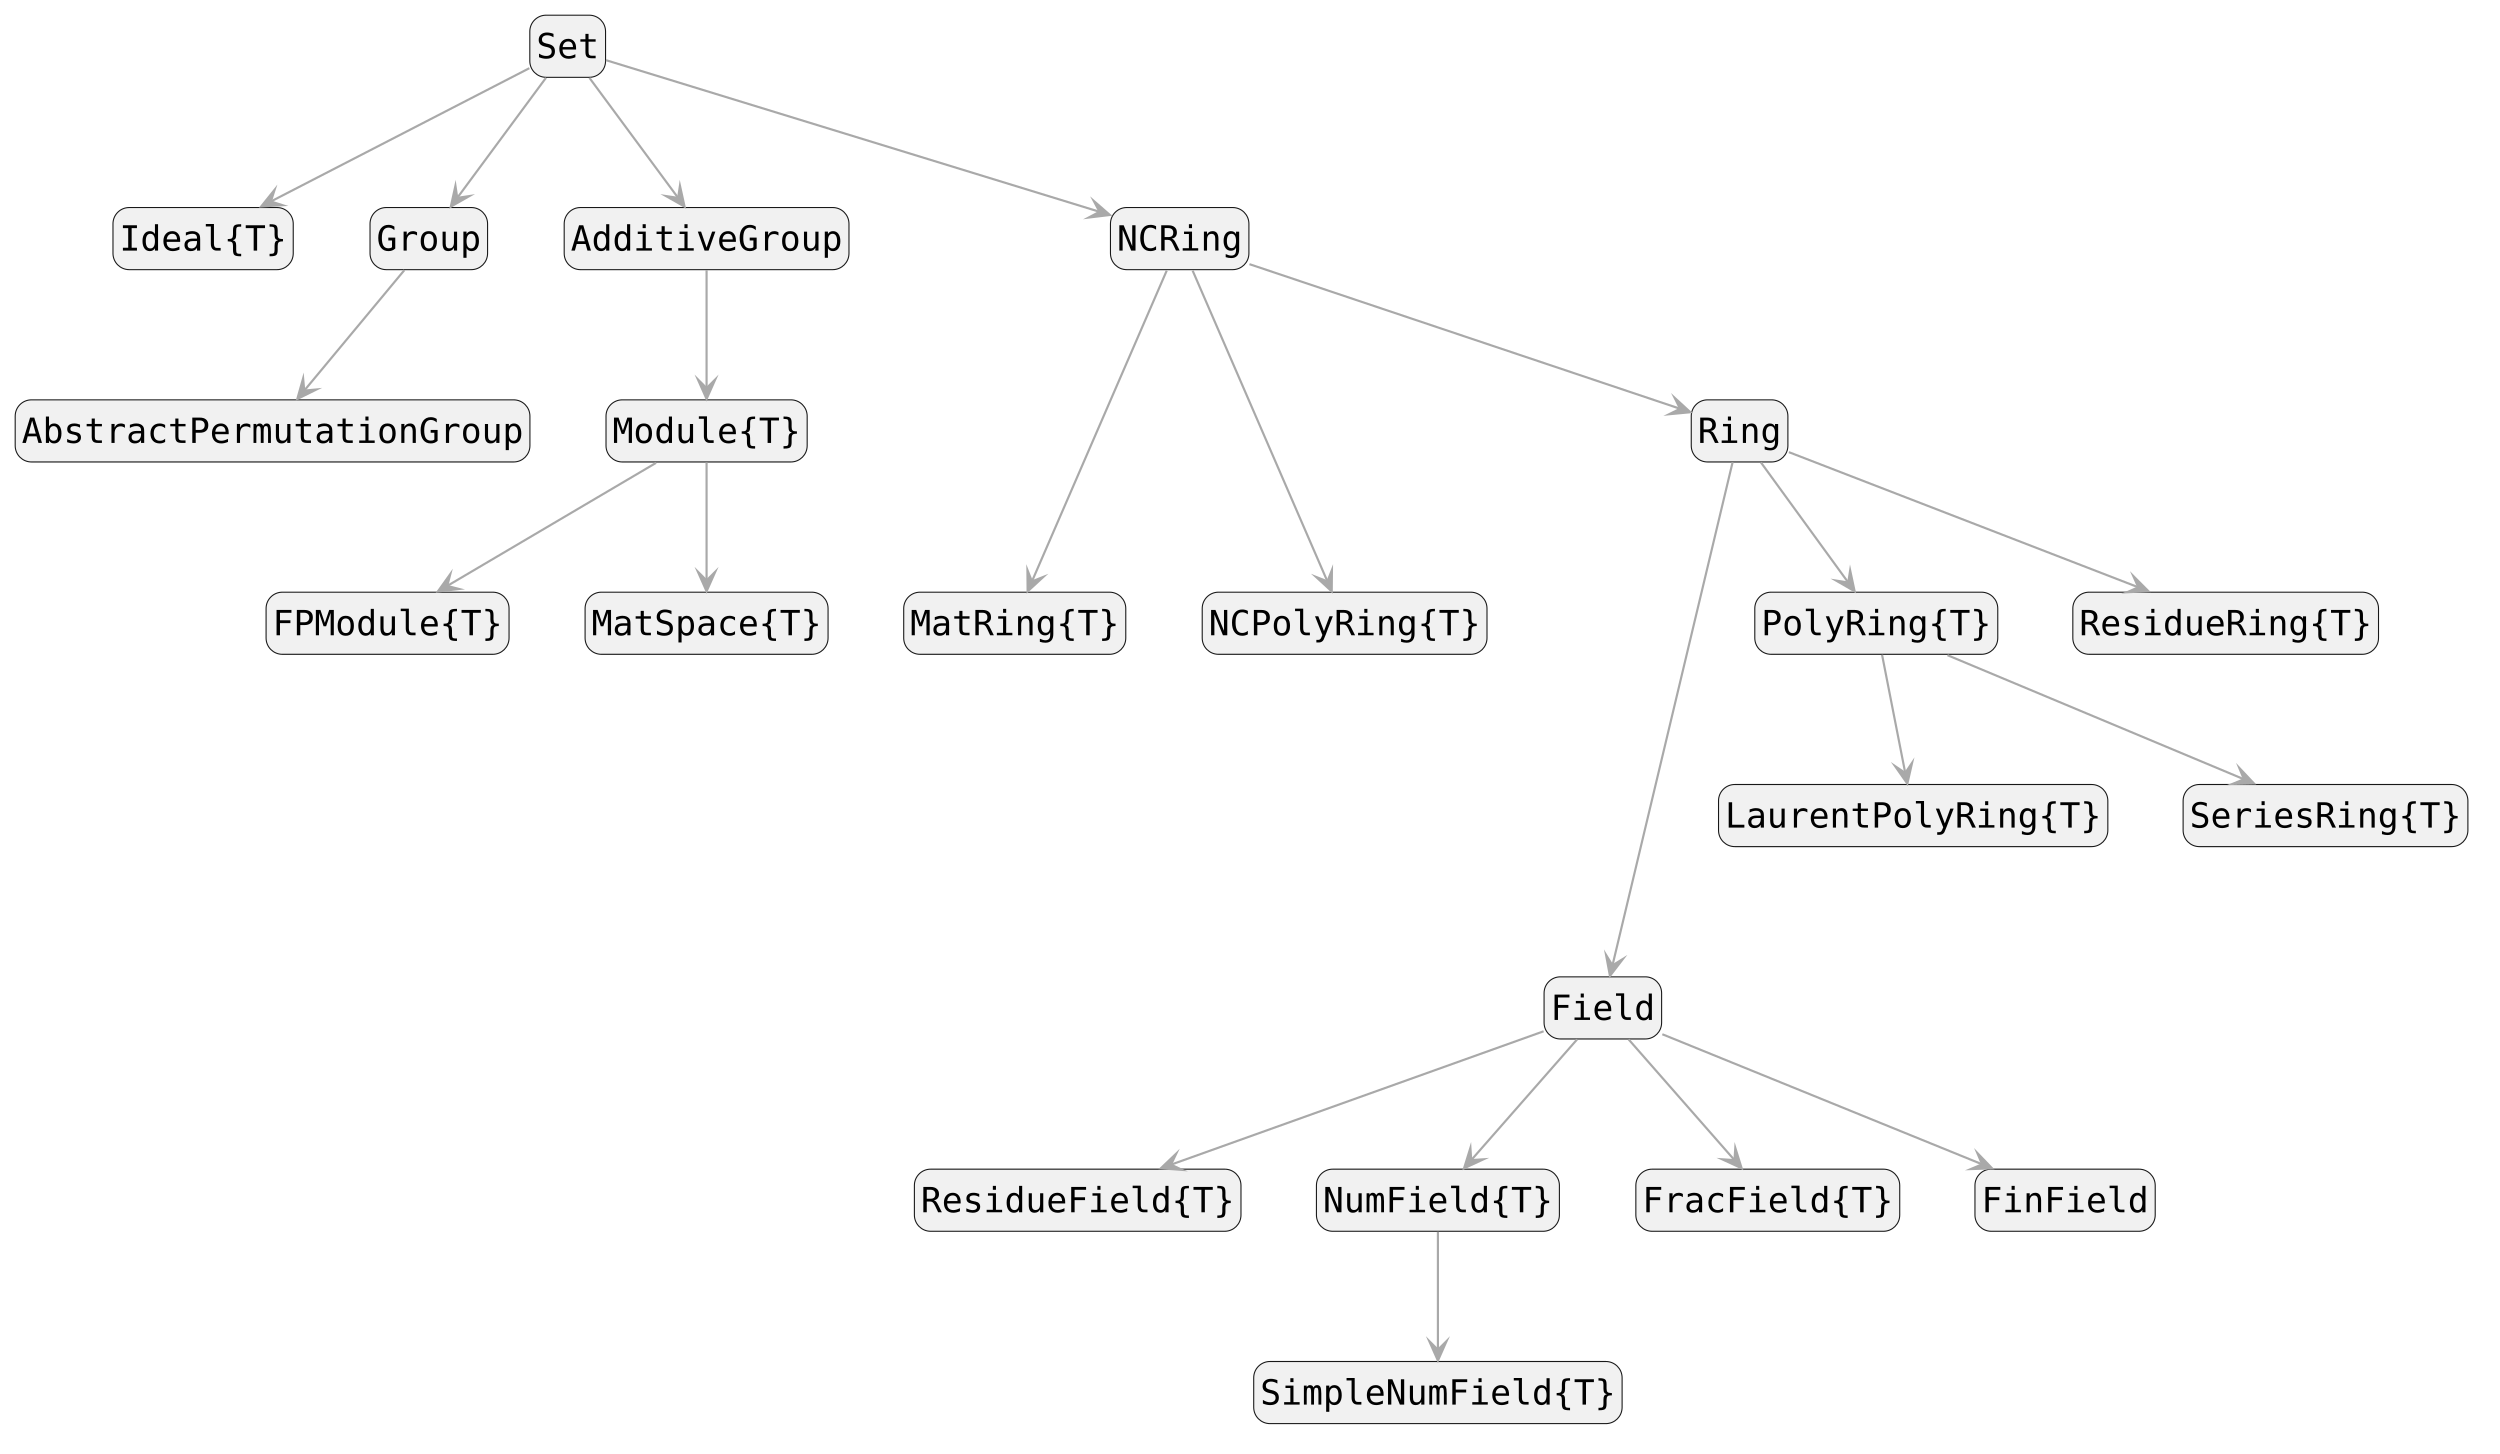
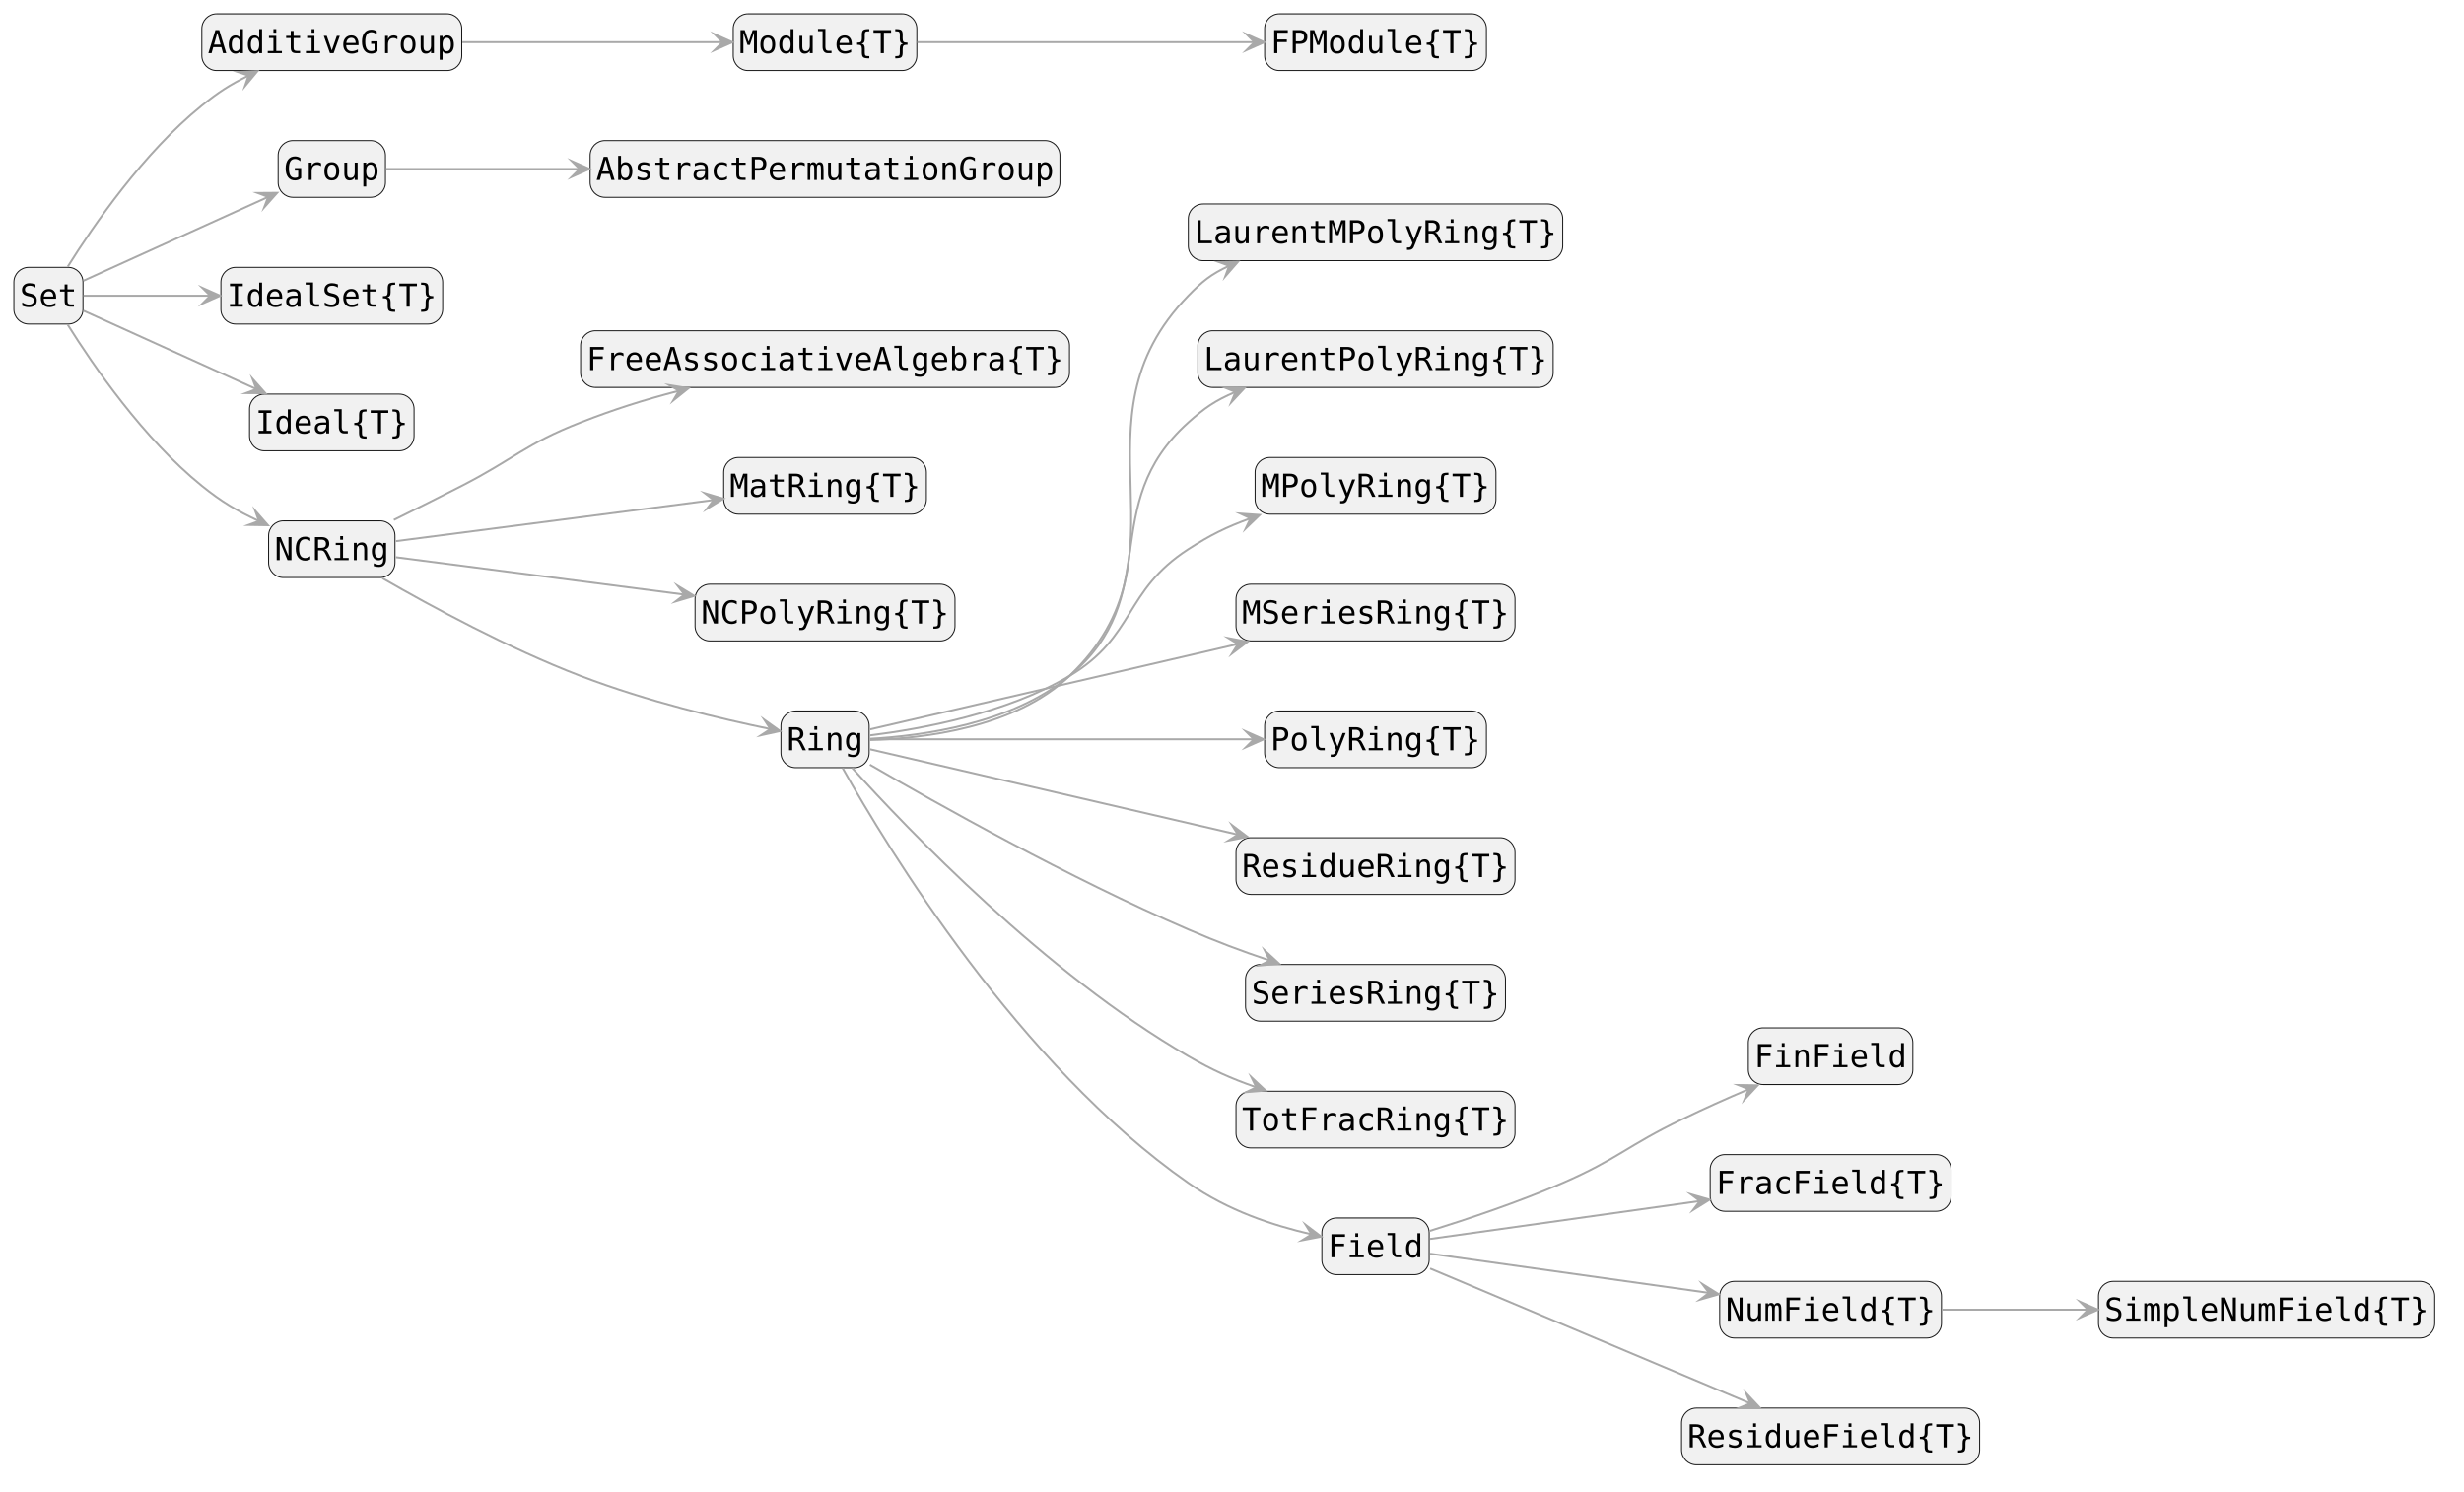
- <svg xmlns="http://www.w3.org/2000/svg" contentStyleType="text/css" data-diagram-type="CLASS" height="670px" preserveAspectRatio="none" style="width:1152px;height:670px;background:#FFFFFF;" version="1.1" viewBox="0 0 1152 670" width="1152px" zoomAndPan="magnify">
+ <svg xmlns="http://www.w3.org/2000/svg" contentStyleType="text/css" data-diagram-type="CLASS" height="753px" preserveAspectRatio="none" style="width:1244px;height:753px;background:#FFFFFF;" version="1.1" viewBox="0 0 1244 753" width="1244px" zoomAndPan="magnify">
  <defs />
  <g>
    <g class="entity" data-qualified-name="Set" data-source-line="8" id="ent0001">
-       <rect fill="#F1F1F1" height="28.625" rx="7.5" ry="7.5" style="stroke:#181818;stroke-width:0.5;" width="34.898" x="244.14" y="7" />
-       <text fill="#000000" font-family="monospace" font-size="16" lengthAdjust="spacing" textLength="28.898" x="247.14" y="26.852">Set</text>
-     </g>
-     <g class="entity" data-qualified-name="Ideal.T." data-source-line="8" id="ent0002">
-       <rect fill="#F1F1F1" height="28.625" rx="7.5" ry="7.5" style="stroke:#181818;stroke-width:0.5;" width="83.062" x="52.06" y="95.63" />
-       <text fill="#000000" font-family="monospace" font-size="16" lengthAdjust="spacing" textLength="77.062" x="55.06" y="115.482">Ideal{T}</text>
-     </g>
-     <g class="entity" data-qualified-name="Group" data-source-line="11" id="ent0004">
-       <rect fill="#F1F1F1" height="28.625" rx="7.5" ry="7.5" style="stroke:#181818;stroke-width:0.5;" width="54.164" x="170.51" y="95.63" />
-       <text fill="#000000" font-family="monospace" font-size="16" lengthAdjust="spacing" textLength="48.164" x="173.51" y="115.482">Group</text>
-     </g>
-     <g class="entity" data-qualified-name="AbstractPermutationGroup" data-source-line="12" id="ent0006">
-       <rect fill="#F1F1F1" height="28.625" rx="7.5" ry="7.5" style="stroke:#181818;stroke-width:0.5;" width="237.188" x="7" y="184.25" />
-       <text fill="#000000" font-family="monospace" font-size="16" lengthAdjust="spacing" textLength="231.188" x="10" y="204.102">AbstractPermutationGroup</text>
-     </g>
-     <g class="entity" data-qualified-name="AdditiveGroup" data-source-line="15" id="ent0008">
-       <rect fill="#F1F1F1" height="28.625" rx="7.5" ry="7.5" style="stroke:#181818;stroke-width:0.5;" width="131.227" x="259.98" y="95.63" />
-       <text fill="#000000" font-family="monospace" font-size="16" lengthAdjust="spacing" textLength="125.227" x="262.98" y="115.482">AdditiveGroup</text>
-     </g>
-     <g class="entity" data-qualified-name="Module.T." data-source-line="16" id="ent0010">
-       <rect fill="#F1F1F1" height="28.625" rx="7.5" ry="7.5" style="stroke:#181818;stroke-width:0.5;" width="92.695" x="279.25" y="184.25" />
-       <text fill="#000000" font-family="monospace" font-size="16" lengthAdjust="spacing" textLength="86.695" x="282.25" y="204.102">Module{T}</text>
-     </g>
-     <g class="entity" data-qualified-name="FPModule.T." data-source-line="17" id="ent0012">
-       <rect fill="#F1F1F1" height="28.625" rx="7.5" ry="7.5" style="stroke:#181818;stroke-width:0.5;" width="111.961" x="122.61" y="272.88" />
-       <text fill="#000000" font-family="monospace" font-size="16" lengthAdjust="spacing" textLength="105.961" x="125.61" y="292.732">FPModule{T}</text>
-     </g>
-     <g class="entity" data-qualified-name="MatSpace.T." data-source-line="18" id="ent0014">
-       <rect fill="#F1F1F1" height="28.625" rx="7.5" ry="7.5" style="stroke:#181818;stroke-width:0.5;" width="111.961" x="269.61" y="272.88" />
-       <text fill="#000000" font-family="monospace" font-size="16" lengthAdjust="spacing" textLength="105.961" x="272.61" y="292.732">MatSpace{T}</text>
-     </g>
-     <g class="entity" data-qualified-name="NCRing" data-source-line="21" id="ent0016">
-       <rect fill="#F1F1F1" height="28.625" rx="7.5" ry="7.5" style="stroke:#181818;stroke-width:0.5;" width="63.797" x="511.7" y="95.63" />
-       <text fill="#000000" font-family="monospace" font-size="16" lengthAdjust="spacing" textLength="57.797" x="514.7" y="115.482">NCRing</text>
-     </g>
-     <g class="entity" data-qualified-name="MatRing.T." data-source-line="22" id="ent0018">
-       <rect fill="#F1F1F1" height="28.625" rx="7.5" ry="7.5" style="stroke:#181818;stroke-width:0.5;" width="102.328" x="416.43" y="272.88" />
-       <text fill="#000000" font-family="monospace" font-size="16" lengthAdjust="spacing" textLength="96.328" x="419.43" y="292.732">MatRing{T}</text>
-     </g>
-     <g class="entity" data-qualified-name="NCPolyRing.T." data-source-line="23" id="ent0020">
-       <rect fill="#F1F1F1" height="28.625" rx="7.5" ry="7.5" style="stroke:#181818;stroke-width:0.5;" width="131.227" x="553.98" y="272.88" />
-       <text fill="#000000" font-family="monospace" font-size="16" lengthAdjust="spacing" textLength="125.227" x="556.98" y="292.732">NCPolyRing{T}</text>
-     </g>
-     <g class="entity" data-qualified-name="Ring" data-source-line="24" id="ent0022">
-       <rect fill="#F1F1F1" height="28.625" rx="7.5" ry="7.5" style="stroke:#181818;stroke-width:0.5;" width="44.531" x="779.33" y="184.25" />
-       <text fill="#000000" font-family="monospace" font-size="16" lengthAdjust="spacing" textLength="38.531" x="782.33" y="204.102">Ring</text>
-     </g>
-     <g class="entity" data-qualified-name="Field" data-source-line="27" id="ent0024">
-       <rect fill="#F1F1F1" height="28.625" rx="7.5" ry="7.5" style="stroke:#181818;stroke-width:0.5;" width="54.164" x="711.51" y="450.13" />
-       <text fill="#000000" font-family="monospace" font-size="16" lengthAdjust="spacing" textLength="48.164" x="714.51" y="469.982">Field</text>
-     </g>
-     <g class="entity" data-qualified-name="PolyRing.T." data-source-line="28" id="ent0026">
-       <rect fill="#F1F1F1" height="28.625" rx="7.5" ry="7.5" style="stroke:#181818;stroke-width:0.5;" width="111.961" x="808.61" y="272.88" />
-       <text fill="#000000" font-family="monospace" font-size="16" lengthAdjust="spacing" textLength="105.961" x="811.61" y="292.732">PolyRing{T}</text>
-     </g>
-     <g class="entity" data-qualified-name="LaurentPolyRing.T." data-source-line="29" id="ent0028">
-       <rect fill="#F1F1F1" height="28.625" rx="7.5" ry="7.5" style="stroke:#181818;stroke-width:0.5;" width="179.391" x="791.9" y="361.5" />
-       <text fill="#000000" font-family="monospace" font-size="16" lengthAdjust="spacing" textLength="173.391" x="794.9" y="381.352">LaurentPolyRing{T}</text>
-     </g>
-     <g class="entity" data-qualified-name="SeriesRing.T." data-source-line="30" id="ent0030">
-       <rect fill="#F1F1F1" height="28.625" rx="7.5" ry="7.5" style="stroke:#181818;stroke-width:0.5;" width="131.227" x="1005.98" y="361.5" />
-       <text fill="#000000" font-family="monospace" font-size="16" lengthAdjust="spacing" textLength="125.227" x="1008.98" y="381.352">SeriesRing{T}</text>
-     </g>
-     <g class="entity" data-qualified-name="ResidueRing.T." data-source-line="31" id="ent0032">
-       <rect fill="#F1F1F1" height="28.625" rx="7.5" ry="7.5" style="stroke:#181818;stroke-width:0.5;" width="140.859" x="955.16" y="272.88" />
-       <text fill="#000000" font-family="monospace" font-size="16" lengthAdjust="spacing" textLength="134.859" x="958.16" y="292.732">ResidueRing{T}</text>
-     </g>
-     <g class="entity" data-qualified-name="ResidueField.T." data-source-line="34" id="ent0034">
-       <rect fill="#F1F1F1" height="28.625" rx="7.5" ry="7.5" style="stroke:#181818;stroke-width:0.5;" width="150.492" x="421.35" y="538.75" />
-       <text fill="#000000" font-family="monospace" font-size="16" lengthAdjust="spacing" textLength="144.492" x="424.35" y="558.602">ResidueField{T}</text>
-     </g>
-     <g class="entity" data-qualified-name="NumField.T." data-source-line="35" id="ent0036">
-       <rect fill="#F1F1F1" height="28.625" rx="7.5" ry="7.5" style="stroke:#181818;stroke-width:0.5;" width="111.961" x="606.61" y="538.75" />
-       <text fill="#000000" font-family="monospace" font-size="16" lengthAdjust="spacing" textLength="105.961" x="609.61" y="558.602">NumField{T}</text>
-     </g>
-     <g class="entity" data-qualified-name="SimpleNumField.T." data-source-line="35" id="ent0037">
-       <rect fill="#F1F1F1" height="28.625" rx="7.5" ry="7.5" style="stroke:#181818;stroke-width:0.5;" width="169.758" x="577.71" y="627.38" />
-       <text fill="#000000" font-family="monospace" font-size="16" lengthAdjust="spacing" textLength="163.758" x="580.71" y="647.232">SimpleNumField{T}</text>
-     </g>
-     <g class="entity" data-qualified-name="FracField.T." data-source-line="36" id="ent0039">
-       <rect fill="#F1F1F1" height="28.625" rx="7.5" ry="7.5" style="stroke:#181818;stroke-width:0.5;" width="121.594" x="753.8" y="538.75" />
-       <text fill="#000000" font-family="monospace" font-size="16" lengthAdjust="spacing" textLength="115.594" x="756.8" y="558.602">FracField{T}</text>
-     </g>
-     <g class="entity" data-qualified-name="FinField" data-source-line="38" id="ent0042">
-       <rect fill="#F1F1F1" height="28.625" rx="7.5" ry="7.5" style="stroke:#181818;stroke-width:0.5;" width="83.062" x="910.06" y="538.75" />
-       <text fill="#000000" font-family="monospace" font-size="16" lengthAdjust="spacing" textLength="77.062" x="913.06" y="558.602">FinField</text>
+       <rect fill="#F1F1F1" height="28.625" rx="7.5" ry="7.5" style="stroke:#181818;stroke-width:0.5;" width="34.898" x="7" y="135" />
+       <text fill="#000000" font-family="monospace" font-size="16" lengthAdjust="spacing" textLength="28.898" x="10" y="154.852">Set</text>
+     </g>
+     <g class="entity" data-qualified-name="AdditiveGroup" data-source-line="8" id="ent0002">
+       <rect fill="#F1F1F1" height="28.625" rx="7.5" ry="7.5" style="stroke:#181818;stroke-width:0.5;" width="131.227" x="101.9" y="7" />
+       <text fill="#000000" font-family="monospace" font-size="16" lengthAdjust="spacing" textLength="125.227" x="104.9" y="26.852">AdditiveGroup</text>
+     </g>
+     <g class="entity" data-qualified-name="Module.T." data-source-line="9" id="ent0004">
+       <rect fill="#F1F1F1" height="28.625" rx="7.5" ry="7.5" style="stroke:#181818;stroke-width:0.5;" width="92.695" x="370.19" y="7" />
+       <text fill="#000000" font-family="monospace" font-size="16" lengthAdjust="spacing" textLength="86.695" x="373.19" y="26.852">Module{T}</text>
+     </g>
+     <g class="entity" data-qualified-name="FPModule.T." data-source-line="10" id="ent0006">
+       <rect fill="#F1F1F1" height="28.625" rx="7.5" ry="7.5" style="stroke:#181818;stroke-width:0.5;" width="111.961" x="638.48" y="7" />
+       <text fill="#000000" font-family="monospace" font-size="16" lengthAdjust="spacing" textLength="105.961" x="641.48" y="26.852">FPModule{T}</text>
+     </g>
+     <g class="entity" data-qualified-name="Group" data-source-line="11" id="ent0008">
+       <rect fill="#F1F1F1" height="28.625" rx="7.5" ry="7.5" style="stroke:#181818;stroke-width:0.5;" width="54.164" x="140.43" y="71" />
+       <text fill="#000000" font-family="monospace" font-size="16" lengthAdjust="spacing" textLength="48.164" x="143.43" y="90.852">Group</text>
+     </g>
+     <g class="entity" data-qualified-name="AbstractPermutationGroup" data-source-line="12" id="ent0010">
+       <rect fill="#F1F1F1" height="28.625" rx="7.5" ry="7.5" style="stroke:#181818;stroke-width:0.5;" width="237.188" x="297.94" y="71" />
+       <text fill="#000000" font-family="monospace" font-size="16" lengthAdjust="spacing" textLength="231.188" x="300.94" y="90.852">AbstractPermutationGroup</text>
+     </g>
+     <g class="entity" data-qualified-name="IdealSet.T." data-source-line="13" id="ent0012">
+       <rect fill="#F1F1F1" height="28.625" rx="7.5" ry="7.5" style="stroke:#181818;stroke-width:0.5;" width="111.961" x="111.53" y="135" />
+       <text fill="#000000" font-family="monospace" font-size="16" lengthAdjust="spacing" textLength="105.961" x="114.53" y="154.852">IdealSet{T}</text>
+     </g>
+     <g class="entity" data-qualified-name="Ideal.T." data-source-line="14" id="ent0014">
+       <rect fill="#F1F1F1" height="28.625" rx="7.5" ry="7.5" style="stroke:#181818;stroke-width:0.5;" width="83.062" x="125.98" y="199" />
+       <text fill="#000000" font-family="monospace" font-size="16" lengthAdjust="spacing" textLength="77.062" x="128.98" y="218.852">Ideal{T}</text>
+     </g>
+     <g class="entity" data-qualified-name="NCRing" data-source-line="15" id="ent0016">
+       <rect fill="#F1F1F1" height="28.625" rx="7.5" ry="7.5" style="stroke:#181818;stroke-width:0.5;" width="63.797" x="135.61" y="263" />
+       <text fill="#000000" font-family="monospace" font-size="16" lengthAdjust="spacing" textLength="57.797" x="138.61" y="282.852">NCRing</text>
+     </g>
+     <g class="entity" data-qualified-name="FreeAssociativeAlgebra.T." data-source-line="16" id="ent0018">
+       <rect fill="#F1F1F1" height="28.625" rx="7.5" ry="7.5" style="stroke:#181818;stroke-width:0.5;" width="246.82" x="293.13" y="167" />
+       <text fill="#000000" font-family="monospace" font-size="16" lengthAdjust="spacing" textLength="240.82" x="296.13" y="186.852">FreeAssociativeAlgebra{T}</text>
+     </g>
+     <g class="entity" data-qualified-name="MatRing.T." data-source-line="17" id="ent0020">
+       <rect fill="#F1F1F1" height="28.625" rx="7.5" ry="7.5" style="stroke:#181818;stroke-width:0.5;" width="102.328" x="365.37" y="231" />
+       <text fill="#000000" font-family="monospace" font-size="16" lengthAdjust="spacing" textLength="96.328" x="368.37" y="250.852">MatRing{T}</text>
+     </g>
+     <g class="entity" data-qualified-name="NCPolyRing.T." data-source-line="18" id="ent0022">
+       <rect fill="#F1F1F1" height="28.625" rx="7.5" ry="7.5" style="stroke:#181818;stroke-width:0.5;" width="131.227" x="350.92" y="295" />
+       <text fill="#000000" font-family="monospace" font-size="16" lengthAdjust="spacing" textLength="125.227" x="353.92" y="314.852">NCPolyRing{T}</text>
+     </g>
+     <g class="entity" data-qualified-name="Ring" data-source-line="19" id="ent0024">
+       <rect fill="#F1F1F1" height="28.625" rx="7.5" ry="7.5" style="stroke:#181818;stroke-width:0.5;" width="44.531" x="394.27" y="359" />
+       <text fill="#000000" font-family="monospace" font-size="16" lengthAdjust="spacing" textLength="38.531" x="397.27" y="378.852">Ring</text>
+     </g>
+     <g class="entity" data-qualified-name="LaurentMPolyRing.T." data-source-line="20" id="ent0026">
+       <rect fill="#F1F1F1" height="28.625" rx="7.5" ry="7.5" style="stroke:#181818;stroke-width:0.5;" width="189.023" x="599.95" y="103" />
+       <text fill="#000000" font-family="monospace" font-size="16" lengthAdjust="spacing" textLength="183.023" x="602.95" y="122.852">LaurentMPolyRing{T}</text>
+     </g>
+     <g class="entity" data-qualified-name="LaurentPolyRing.T." data-source-line="21" id="ent0028">
+       <rect fill="#F1F1F1" height="28.625" rx="7.5" ry="7.5" style="stroke:#181818;stroke-width:0.5;" width="179.391" x="604.76" y="167" />
+       <text fill="#000000" font-family="monospace" font-size="16" lengthAdjust="spacing" textLength="173.391" x="607.76" y="186.852">LaurentPolyRing{T}</text>
+     </g>
+     <g class="entity" data-qualified-name="MPolyRing.T." data-source-line="22" id="ent0030">
+       <rect fill="#F1F1F1" height="28.625" rx="7.5" ry="7.5" style="stroke:#181818;stroke-width:0.5;" width="121.594" x="633.66" y="231" />
+       <text fill="#000000" font-family="monospace" font-size="16" lengthAdjust="spacing" textLength="115.594" x="636.66" y="250.852">MPolyRing{T}</text>
+     </g>
+     <g class="entity" data-qualified-name="MSeriesRing.T." data-source-line="23" id="ent0032">
+       <rect fill="#F1F1F1" height="28.625" rx="7.5" ry="7.5" style="stroke:#181818;stroke-width:0.5;" width="140.859" x="624.03" y="295" />
+       <text fill="#000000" font-family="monospace" font-size="16" lengthAdjust="spacing" textLength="134.859" x="627.03" y="314.852">MSeriesRing{T}</text>
+     </g>
+     <g class="entity" data-qualified-name="PolyRing.T." data-source-line="24" id="ent0034">
+       <rect fill="#F1F1F1" height="28.625" rx="7.5" ry="7.5" style="stroke:#181818;stroke-width:0.5;" width="111.961" x="638.48" y="359" />
+       <text fill="#000000" font-family="monospace" font-size="16" lengthAdjust="spacing" textLength="105.961" x="641.48" y="378.852">PolyRing{T}</text>
+     </g>
+     <g class="entity" data-qualified-name="ResidueRing.T." data-source-line="25" id="ent0036">
+       <rect fill="#F1F1F1" height="28.625" rx="7.5" ry="7.5" style="stroke:#181818;stroke-width:0.5;" width="140.859" x="624.03" y="423" />
+       <text fill="#000000" font-family="monospace" font-size="16" lengthAdjust="spacing" textLength="134.859" x="627.03" y="442.852">ResidueRing{T}</text>
+     </g>
+     <g class="entity" data-qualified-name="SeriesRing.T." data-source-line="26" id="ent0038">
+       <rect fill="#F1F1F1" height="28.625" rx="7.5" ry="7.5" style="stroke:#181818;stroke-width:0.5;" width="131.227" x="628.84" y="487" />
+       <text fill="#000000" font-family="monospace" font-size="16" lengthAdjust="spacing" textLength="125.227" x="631.84" y="506.852">SeriesRing{T}</text>
+     </g>
+     <g class="entity" data-qualified-name="TotFracRing.T." data-source-line="27" id="ent0040">
+       <rect fill="#F1F1F1" height="28.625" rx="7.5" ry="7.5" style="stroke:#181818;stroke-width:0.5;" width="140.859" x="624.03" y="551" />
+       <text fill="#000000" font-family="monospace" font-size="16" lengthAdjust="spacing" textLength="134.859" x="627.03" y="570.852">TotFracRing{T}</text>
+     </g>
+     <g class="entity" data-qualified-name="Field" data-source-line="28" id="ent0042">
+       <rect fill="#F1F1F1" height="28.625" rx="7.5" ry="7.5" style="stroke:#181818;stroke-width:0.5;" width="54.164" x="667.38" y="615" />
+       <text fill="#000000" font-family="monospace" font-size="16" lengthAdjust="spacing" textLength="48.164" x="670.38" y="634.852">Field</text>
+     </g>
+     <g class="entity" data-qualified-name="FinField" data-source-line="29" id="ent0044">
+       <rect fill="#F1F1F1" height="28.625" rx="7.5" ry="7.5" style="stroke:#181818;stroke-width:0.5;" width="83.062" x="882.68" y="519" />
+       <text fill="#000000" font-family="monospace" font-size="16" lengthAdjust="spacing" textLength="77.062" x="885.68" y="538.852">FinField</text>
+     </g>
+     <g class="entity" data-qualified-name="FracField.T." data-source-line="30" id="ent0046">
+       <rect fill="#F1F1F1" height="28.625" rx="7.5" ry="7.5" style="stroke:#181818;stroke-width:0.5;" width="121.594" x="863.42" y="583" />
+       <text fill="#000000" font-family="monospace" font-size="16" lengthAdjust="spacing" textLength="115.594" x="866.42" y="602.852">FracField{T}</text>
+     </g>
+     <g class="entity" data-qualified-name="NumField.T." data-source-line="31" id="ent0048">
+       <rect fill="#F1F1F1" height="28.625" rx="7.5" ry="7.5" style="stroke:#181818;stroke-width:0.5;" width="111.961" x="868.23" y="647" />
+       <text fill="#000000" font-family="monospace" font-size="16" lengthAdjust="spacing" textLength="105.961" x="871.23" y="666.852">NumField{T}</text>
+     </g>
+     <g class="entity" data-qualified-name="SimpleNumField.T." data-source-line="32" id="ent0050">
+       <rect fill="#F1F1F1" height="28.625" rx="7.5" ry="7.5" style="stroke:#181818;stroke-width:0.5;" width="169.758" x="1059.46" y="647" />
+       <text fill="#000000" font-family="monospace" font-size="16" lengthAdjust="spacing" textLength="163.758" x="1062.46" y="666.852">SimpleNumField{T}</text>
+     </g>
+     <g class="entity" data-qualified-name="ResidueField.T." data-source-line="33" id="ent0052">
+       <rect fill="#F1F1F1" height="28.625" rx="7.5" ry="7.5" style="stroke:#181818;stroke-width:0.5;" width="150.492" x="848.97" y="711" />
+       <text fill="#000000" font-family="monospace" font-size="16" lengthAdjust="spacing" textLength="144.492" x="851.97" y="730.852">ResidueField{T}</text>
    </g>
    <g class="link" data-entity-1="ent0001" data-entity-2="ent0002" data-link-type="dependency" data-source-line="8" id="lnk3">
-       <path codeLine="8" d="M243.93,31.42 C214.45,46.62 159.464,74.968 124.814,92.838" fill="none" id="Set-to-Ideal{T}" style="stroke:#A9A9A9;stroke-width:1;" />
-       <polygon fill="#A9A9A9" points="120.37,95.13,130.202,94.56,124.814,92.838,126.535,87.45,120.37,95.13" style="stroke:#A9A9A9;stroke-width:1;stroke-linejoin:miter;stroke-miterlimit:10;" />
-     </g>
-     <g class="link" data-entity-1="ent0001" data-entity-2="ent0004" data-link-type="dependency" data-source-line="11" id="lnk5">
-       <path codeLine="11" d="M251.59,35.85 C239.64,52.03 222.722,74.929 210.702,91.189" fill="none" id="Set-to-Group" style="stroke:#A9A9A9;stroke-width:1;" />
-       <polygon fill="#A9A9A9" points="207.73,95.21,216.297,90.351,210.702,91.189,209.863,85.595,207.73,95.21" style="stroke:#A9A9A9;stroke-width:1;stroke-linejoin:miter;stroke-miterlimit:10;" />
-     </g>
-     <g class="link" data-entity-1="ent0004" data-entity-2="ent0006" data-link-type="dependency" data-source-line="12" id="lnk7">
-       <path codeLine="12" d="M186.34,124.47 C172.9,140.65 153.716,163.724 140.196,179.994" fill="none" id="Group-to-AbstractPermutationGroup" style="stroke:#A9A9A9;stroke-width:1;" />
-       <polygon fill="#A9A9A9" points="137,183.84,145.828,179.475,140.196,179.994,139.676,174.362,137,183.84" style="stroke:#A9A9A9;stroke-width:1;stroke-linejoin:miter;stroke-miterlimit:10;" />
-     </g>
-     <g class="link" data-entity-1="ent0001" data-entity-2="ent0008" data-link-type="dependency" data-source-line="15" id="lnk9">
-       <path codeLine="15" d="M271.59,35.85 C283.55,52.03 300.469,74.928 312.479,91.188" fill="none" id="Set-to-AdditiveGroup" style="stroke:#A9A9A9;stroke-width:1;" />
-       <polygon fill="#A9A9A9" points="315.45,95.21,313.32,85.594,312.479,91.188,306.885,90.347,315.45,95.21" style="stroke:#A9A9A9;stroke-width:1;stroke-linejoin:miter;stroke-miterlimit:10;" />
-     </g>
-     <g class="link" data-entity-1="ent0008" data-entity-2="ent0010" data-link-type="dependency" data-source-line="16" id="lnk11">
-       <path codeLine="16" d="M325.59,124.47 C325.59,140.65 325.59,162.57 325.59,178.84" fill="none" id="AdditiveGroup-to-Module{T}" style="stroke:#A9A9A9;stroke-width:1;" />
-       <polygon fill="#A9A9A9" points="325.59,183.84,329.59,174.84,325.59,178.84,321.59,174.84,325.59,183.84" style="stroke:#A9A9A9;stroke-width:1;stroke-linejoin:miter;stroke-miterlimit:10;" />
-     </g>
-     <g class="link" data-entity-1="ent0010" data-entity-2="ent0012" data-link-type="dependency" data-source-line="17" id="lnk13">
-       <path codeLine="17" d="M302.3,213.29 C274.78,229.51 233.567,253.791 206.087,269.991" fill="none" id="Module{T}-to-FPModule{T}" style="stroke:#A9A9A9;stroke-width:1;" />
-       <polygon fill="#A9A9A9" points="201.78,272.53,211.564,271.405,206.087,269.991,207.502,264.514,201.78,272.53" style="stroke:#A9A9A9;stroke-width:1;stroke-linejoin:miter;stroke-miterlimit:10;" />
-     </g>
-     <g class="link" data-entity-1="ent0010" data-entity-2="ent0014" data-link-type="dependency" data-source-line="18" id="lnk15">
-       <path codeLine="18" d="M325.59,213.1 C325.59,229.28 325.59,251.2 325.59,267.46" fill="none" id="Module{T}-to-MatSpace{T}" style="stroke:#A9A9A9;stroke-width:1;" />
-       <polygon fill="#A9A9A9" points="325.59,272.46,329.59,263.46,325.59,267.46,321.59,263.46,325.59,272.46" style="stroke:#A9A9A9;stroke-width:1;stroke-linejoin:miter;stroke-miterlimit:10;" />
-     </g>
-     <g class="link" data-entity-1="ent0001" data-entity-2="ent0016" data-link-type="dependency" data-source-line="21" id="lnk17">
-       <path codeLine="21" d="M279.23,27.73 C325.66,41.99 446.96,79.252 506.66,97.592" fill="none" id="Set-to-NCRing" style="stroke:#A9A9A9;stroke-width:1;" />
-       <polygon fill="#A9A9A9" points="511.44,99.06,504.011,92.593,506.66,97.592,501.662,100.241,511.44,99.06" style="stroke:#A9A9A9;stroke-width:1;stroke-linejoin:miter;stroke-miterlimit:10;" />
-     </g>
-     <g class="link" data-entity-1="ent0016" data-entity-2="ent0018" data-link-type="dependency" data-source-line="22" id="lnk19">
-       <path codeLine="22" d="M537.63,124.69 C523.42,157.45 489.699,235.213 475.519,267.913" fill="none" id="NCRing-to-MatRing{T}" style="stroke:#A9A9A9;stroke-width:1;" />
-       <polygon fill="#A9A9A9" points="473.53,272.5,480.78,265.834,475.519,267.913,473.441,262.651,473.53,272.5" style="stroke:#A9A9A9;stroke-width:1;stroke-linejoin:miter;stroke-miterlimit:10;" />
-     </g>
-     <g class="link" data-entity-1="ent0016" data-entity-2="ent0020" data-link-type="dependency" data-source-line="23" id="lnk21">
-       <path codeLine="23" d="M549.56,124.69 C563.76,157.45 597.491,235.213 611.671,267.913" fill="none" id="NCRing-to-NCPolyRing{T}" style="stroke:#A9A9A9;stroke-width:1;" />
-       <polygon fill="#A9A9A9" points="613.66,272.5,613.749,262.651,611.671,267.913,606.41,265.834,613.66,272.5" style="stroke:#A9A9A9;stroke-width:1;stroke-linejoin:miter;stroke-miterlimit:10;" />
-     </g>
-     <g class="link" data-entity-1="ent0016" data-entity-2="ent0022" data-link-type="dependency" data-source-line="24" id="lnk23">
-       <path codeLine="24" d="M575.75,121.73 C628.7,139.51 728.22,172.929 774.18,188.359" fill="none" id="NCRing-to-Ring" style="stroke:#A9A9A9;stroke-width:1;" />
-       <polygon fill="#A9A9A9" points="778.92,189.95,771.661,183.294,774.18,188.359,769.115,190.878,778.92,189.95" style="stroke:#A9A9A9;stroke-width:1;stroke-linejoin:miter;stroke-miterlimit:10;" />
-     </g>
-     <g class="link" data-entity-1="ent0022" data-entity-2="ent0024" data-link-type="dependency" data-source-line="27" id="lnk25">
-       <path codeLine="27" d="M798.38,213.01 C787.6,258.17 753.922,399.247 743.032,444.837" fill="none" id="Ring-to-Field" style="stroke:#A9A9A9;stroke-width:1;" />
-       <polygon fill="#A9A9A9" points="741.87,449.7,747.851,441.876,743.032,444.837,740.07,440.017,741.87,449.7" style="stroke:#A9A9A9;stroke-width:1;stroke-linejoin:miter;stroke-miterlimit:10;" />
-     </g>
-     <g class="link" data-entity-1="ent0022" data-entity-2="ent0026" data-link-type="dependency" data-source-line="28" id="lnk27">
-       <path codeLine="28" d="M811.44,213.1 C823.2,229.28 839.838,252.157 851.668,268.417" fill="none" id="Ring-to-PolyRing{T}" style="stroke:#A9A9A9;stroke-width:1;" />
-       <polygon fill="#A9A9A9" points="854.61,272.46,852.55,262.829,851.668,268.417,846.081,267.536,854.61,272.46" style="stroke:#A9A9A9;stroke-width:1;stroke-linejoin:miter;stroke-miterlimit:10;" />
-     </g>
-     <g class="link" data-entity-1="ent0026" data-entity-2="ent0028" data-link-type="dependency" data-source-line="29" id="lnk29">
-       <path codeLine="29" d="M867.25,301.72 C870.43,317.9 874.748,339.913 877.938,356.183" fill="none" id="PolyRing{T}-to-LaurentPolyRing{T}" style="stroke:#A9A9A9;stroke-width:1;" />
-       <polygon fill="#A9A9A9" points="878.9,361.09,881.094,351.488,877.938,356.183,873.243,353.028,878.9,361.09" style="stroke:#A9A9A9;stroke-width:1;stroke-linejoin:miter;stroke-miterlimit:10;" />
-     </g>
-     <g class="link" data-entity-1="ent0026" data-entity-2="ent0030" data-link-type="dependency" data-source-line="30" id="lnk31">
-       <path codeLine="30" d="M897.39,301.91 C936.04,318.09 995.268,342.87 1033.998,359.08" fill="none" id="PolyRing{T}-to-SeriesRing{T}" style="stroke:#A9A9A9;stroke-width:1;" />
-       <polygon fill="#A9A9A9" points="1038.61,361.01,1031.852,353.845,1033.998,359.08,1028.764,361.225,1038.61,361.01" style="stroke:#A9A9A9;stroke-width:1;stroke-linejoin:miter;stroke-miterlimit:10;" />
-     </g>
-     <g class="link" data-entity-1="ent0022" data-entity-2="ent0032" data-link-type="dependency" data-source-line="31" id="lnk33">
-       <path codeLine="31" d="M824.3,208.35 C863.34,223.44 938.797,252.616 985.317,270.616" fill="none" id="Ring-to-ResidueRing{T}" style="stroke:#A9A9A9;stroke-width:1;" />
-       <polygon fill="#A9A9A9" points="989.98,272.42,983.03,265.442,985.317,270.616,980.143,272.903,989.98,272.42" style="stroke:#A9A9A9;stroke-width:1;stroke-linejoin:miter;stroke-miterlimit:10;" />
-     </g>
-     <g class="link" data-entity-1="ent0024" data-entity-2="ent0034" data-link-type="dependency" data-source-line="34" id="lnk35">
-       <path codeLine="34" d="M711.3,475.21 C668.16,490.65 588.778,519.065 539.607,536.665" fill="none" id="Field-to-ResidueField{T}" style="stroke:#A9A9A9;stroke-width:1;" />
-       <polygon fill="#A9A9A9" points="534.9,538.35,544.721,539.083,539.607,536.665,542.025,531.551,534.9,538.35" style="stroke:#A9A9A9;stroke-width:1;stroke-linejoin:miter;stroke-miterlimit:10;" />
-     </g>
-     <g class="link" data-entity-1="ent0036" data-entity-2="ent0037" data-link-type="dependency" data-source-line="35" id="lnk38">
-       <path codeLine="35" d="M662.59,567.6 C662.59,583.78 662.59,605.7 662.59,621.96" fill="none" id="NumField{T}-to-SimpleNumField{T}" style="stroke:#A9A9A9;stroke-width:1;" />
-       <polygon fill="#A9A9A9" points="662.59,626.96,666.59,617.96,662.59,621.96,658.59,617.96,662.59,626.96" style="stroke:#A9A9A9;stroke-width:1;stroke-linejoin:miter;stroke-miterlimit:10;" />
-     </g>
-     <g class="link" data-entity-1="ent0024" data-entity-2="ent0039" data-link-type="dependency" data-source-line="36" id="lnk40">
-       <path codeLine="36" d="M750.47,478.97 C764.66,495.15 784.983,518.311 799.253,534.581" fill="none" id="Field-to-FracField{T}" style="stroke:#A9A9A9;stroke-width:1;" />
-       <polygon fill="#A9A9A9" points="802.55,538.34,799.623,528.936,799.253,534.581,793.608,534.211,802.55,538.34" style="stroke:#A9A9A9;stroke-width:1;stroke-linejoin:miter;stroke-miterlimit:10;" />
-     </g>
-     <g class="link" data-entity-1="ent0024" data-entity-2="ent0036" data-link-type="dependency" data-source-line="37" id="lnk41">
-       <path codeLine="37" d="M726.72,478.97 C712.52,495.15 692.196,518.31 677.936,534.58" fill="none" id="Field-to-NumField{T}" style="stroke:#A9A9A9;stroke-width:1;" />
-       <polygon fill="#A9A9A9" points="674.64,538.34,683.58,534.208,677.936,534.58,677.564,528.935,674.64,538.34" style="stroke:#A9A9A9;stroke-width:1;stroke-linejoin:miter;stroke-miterlimit:10;" />
-     </g>
-     <g class="link" data-entity-1="ent0024" data-entity-2="ent0042" data-link-type="dependency" data-source-line="38" id="lnk43">
-       <path codeLine="38" d="M766,476.58 C804.88,492.4 871.338,519.427 913.348,536.507" fill="none" id="Field-to-FinField" style="stroke:#A9A9A9;stroke-width:1;" />
-       <polygon fill="#A9A9A9" points="917.98,538.39,911.149,531.295,913.348,536.507,908.136,538.706,917.98,538.39" style="stroke:#A9A9A9;stroke-width:1;stroke-linejoin:miter;stroke-miterlimit:10;" />
+       <path codeLine="8" d="M34.2,134.64 C46.96,114.23 72.39,77.13 101.9,53.31 C110.28,46.55 115.839,42.938 125.479,38.167" fill="none" id="Set-to-AdditiveGroup" style="stroke:#A9A9A9;stroke-width:1;" />
+       <polygon fill="#A9A9A9" points="129.96,35.95,120.12,36.356,125.479,38.167,123.668,43.526,129.96,35.95" style="stroke:#A9A9A9;stroke-width:1;stroke-linejoin:miter;stroke-miterlimit:10;" />
+     </g>
+     <g class="link" data-entity-1="ent0002" data-entity-2="ent0004" data-link-type="dependency" data-source-line="9" id="lnk5">
+       <path codeLine="9" d="M233.41,21.31 C276.3,21.31 326.45,21.31 364.78,21.31" fill="none" id="AdditiveGroup-to-Module{T}" style="stroke:#A9A9A9;stroke-width:1;" />
+       <polygon fill="#A9A9A9" points="369.78,21.31,360.78,17.31,364.78,21.31,360.78,25.31,369.78,21.31" style="stroke:#A9A9A9;stroke-width:1;stroke-linejoin:miter;stroke-miterlimit:10;" />
+     </g>
+     <g class="link" data-entity-1="ent0004" data-entity-2="ent0006" data-link-type="dependency" data-source-line="10" id="lnk7">
+       <path codeLine="10" d="M463.1,21.31 C511.16,21.31 581.91,21.31 633.31,21.31" fill="none" id="Module{T}-to-FPModule{T}" style="stroke:#A9A9A9;stroke-width:1;" />
+       <polygon fill="#A9A9A9" points="638.31,21.31,629.31,17.31,633.31,21.31,629.31,25.31,638.31,21.31" style="stroke:#A9A9A9;stroke-width:1;stroke-linejoin:miter;stroke-miterlimit:10;" />
+     </g>
+     <g class="link" data-entity-1="ent0001" data-entity-2="ent0008" data-link-type="dependency" data-source-line="11" id="lnk9">
+       <path codeLine="11" d="M42.18,141.71 C66.34,130.75 106.677,112.456 135.387,99.426" fill="none" id="Set-to-Group" style="stroke:#A9A9A9;stroke-width:1;" />
+       <polygon fill="#A9A9A9" points="139.94,97.36,130.091,97.437,135.387,99.426,133.398,104.722,139.94,97.36" style="stroke:#A9A9A9;stroke-width:1;stroke-linejoin:miter;stroke-miterlimit:10;" />
+     </g>
+     <g class="link" data-entity-1="ent0008" data-entity-2="ent0010" data-link-type="dependency" data-source-line="12" id="lnk11">
+       <path codeLine="12" d="M194.95,85.31 C219.9,85.31 254.14,85.31 292.65,85.31" fill="none" id="Group-to-AbstractPermutationGroup" style="stroke:#A9A9A9;stroke-width:1;" />
+       <polygon fill="#A9A9A9" points="297.65,85.31,288.65,81.31,292.65,85.31,288.65,89.31,297.65,85.31" style="stroke:#A9A9A9;stroke-width:1;stroke-linejoin:miter;stroke-miterlimit:10;" />
+     </g>
+     <g class="link" data-entity-1="ent0001" data-entity-2="ent0012" data-link-type="dependency" data-source-line="13" id="lnk13">
+       <path codeLine="13" d="M42.18,149.31 C59.19,149.31 81.46,149.31 106.14,149.31" fill="none" id="Set-to-IdealSet{T}" style="stroke:#A9A9A9;stroke-width:1;" />
+       <polygon fill="#A9A9A9" points="111.14,149.31,102.14,145.31,106.14,149.31,102.14,153.31,111.14,149.31" style="stroke:#A9A9A9;stroke-width:1;stroke-linejoin:miter;stroke-miterlimit:10;" />
+     </g>
+     <g class="link" data-entity-1="ent0001" data-entity-2="ent0014" data-link-type="dependency" data-source-line="14" id="lnk15">
+       <path codeLine="14" d="M42.18,156.9 C64.74,167.13 100.796,183.495 129.457,196.495" fill="none" id="Set-to-Ideal{T}" style="stroke:#A9A9A9;stroke-width:1;" />
+       <polygon fill="#A9A9A9" points="134.01,198.56,127.466,191.2,129.457,196.495,124.161,198.485,134.01,198.56" style="stroke:#A9A9A9;stroke-width:1;stroke-linejoin:miter;stroke-miterlimit:10;" />
+     </g>
+     <g class="link" data-entity-1="ent0001" data-entity-2="ent0016" data-link-type="dependency" data-source-line="15" id="lnk17">
+       <path codeLine="15" d="M34.2,163.98 C46.96,184.38 72.39,221.49 101.9,245.31 C111.83,253.33 119.573,257.94 130.743,263.11" fill="none" id="Set-to-NCRing" style="stroke:#A9A9A9;stroke-width:1;" />
+       <polygon fill="#A9A9A9" points="135.28,265.21,128.793,257.8,130.743,263.11,125.432,265.06,135.28,265.21" style="stroke:#A9A9A9;stroke-width:1;stroke-linejoin:miter;stroke-miterlimit:10;" />
+     </g>
+     <g class="link" data-entity-1="ent0016" data-entity-2="ent0018" data-link-type="dependency" data-source-line="16" id="lnk19">
+       <path codeLine="16" d="M198.85,262.52 C209.7,257.17 221.99,251.03 233.13,245.31 C260,231.49 264.98,224.32 293.13,213.31 C310.41,206.55 324.783,202.027 342.763,197.317" fill="none" id="NCRing-to-FreeAssociativeAlgebra{T}" style="stroke:#A9A9A9;stroke-width:1;" />
+       <polygon fill="#A9A9A9" points="347.6,196.05,337.88,194.461,342.763,197.317,339.907,202.2,347.6,196.05" style="stroke:#A9A9A9;stroke-width:1;stroke-linejoin:miter;stroke-miterlimit:10;" />
+     </g>
+     <g class="link" data-entity-1="ent0016" data-entity-2="ent0020" data-link-type="dependency" data-source-line="17" id="lnk21">
+       <path codeLine="17" d="M199.8,273.25 C241.47,267.86 310.731,258.882 360.301,252.462" fill="none" id="NCRing-to-MatRing{T}" style="stroke:#A9A9A9;stroke-width:1;" />
+       <polygon fill="#A9A9A9" points="365.26,251.82,355.821,249.009,360.301,252.462,356.848,256.943,365.26,251.82" style="stroke:#A9A9A9;stroke-width:1;stroke-linejoin:miter;stroke-miterlimit:10;" />
+     </g>
+     <g class="link" data-entity-1="ent0016" data-entity-2="ent0022" data-link-type="dependency" data-source-line="18" id="lnk23">
+       <path codeLine="18" d="M199.8,281.36 C237.51,286.25 296.921,293.938 345.561,300.238" fill="none" id="NCRing-to-NCPolyRing{T}" style="stroke:#A9A9A9;stroke-width:1;" />
+       <polygon fill="#A9A9A9" points="350.52,300.88,342.108,295.757,345.561,300.238,341.081,303.691,350.52,300.88" style="stroke:#A9A9A9;stroke-width:1;stroke-linejoin:miter;stroke-miterlimit:10;" />
+     </g>
+     <g class="link" data-entity-1="ent0016" data-entity-2="ent0024" data-link-type="dependency" data-source-line="19" id="lnk25">
+       <path codeLine="19" d="M193.07,291.96 C217.68,306.16 257,327.5 293.13,341.31 C327.39,354.4 364.143,363.022 388.963,368.132" fill="none" id="NCRing-to-Ring" style="stroke:#A9A9A9;stroke-width:1;" />
+       <polygon fill="#A9A9A9" points="393.86,369.14,385.851,363.407,388.963,368.132,384.238,371.243,393.86,369.14" style="stroke:#A9A9A9;stroke-width:1;stroke-linejoin:miter;stroke-miterlimit:10;" />
+     </g>
+     <g class="link" data-entity-1="ent0024" data-entity-2="ent0026" data-link-type="dependency" data-source-line="20" id="lnk27">
+       <path codeLine="20" d="M439.12,373.67 C466.21,372.93 512.45,367.54 539.95,341.31 C604.64,279.6 537.58,213.37 599.95,149.31 C607.01,142.05 611.247,138.551 620.567,134.211" fill="none" id="Ring-to-LaurentMPolyRing{T}" style="stroke:#A9A9A9;stroke-width:1;" />
+       <polygon fill="#A9A9A9" points="625.1,132.1,615.253,132.273,620.567,134.211,618.63,139.525,625.1,132.1" style="stroke:#A9A9A9;stroke-width:1;stroke-linejoin:miter;stroke-miterlimit:10;" />
+     </g>
+     <g class="link" data-entity-1="ent0024" data-entity-2="ent0028" data-link-type="dependency" data-source-line="21" id="lnk29">
+       <path codeLine="21" d="M439.04,373.04 C465.63,371.61 510.9,365.48 539.95,341.31 C588.24,301.12 553.17,255.26 599.95,213.31 C608.12,205.98 613.449,202.267 623.749,197.887" fill="none" id="Ring-to-LaurentPolyRing{T}" style="stroke:#A9A9A9;stroke-width:1;" />
+       <polygon fill="#A9A9A9" points="628.35,195.93,618.502,195.771,623.749,197.887,621.633,203.133,628.35,195.93" style="stroke:#A9A9A9;stroke-width:1;stroke-linejoin:miter;stroke-miterlimit:10;" />
+     </g>
+     <g class="link" data-entity-1="ent0024" data-entity-2="ent0030" data-link-type="dependency" data-source-line="22" id="lnk31">
+       <path codeLine="22" d="M439.28,371.31 C464.91,368.15 508.04,360.29 539.95,341.31 C573.45,321.37 567.2,298.47 599.95,277.31 C610.9,270.23 618.89,266.235 631.32,261.725" fill="none" id="Ring-to-MPolyRing{T}" style="stroke:#A9A9A9;stroke-width:1;" />
+       <polygon fill="#A9A9A9" points="636.02,260.02,626.195,259.329,631.32,261.725,628.924,266.85,636.02,260.02" style="stroke:#A9A9A9;stroke-width:1;stroke-linejoin:miter;stroke-miterlimit:10;" />
+     </g>
+     <g class="link" data-entity-1="ent0024" data-entity-2="ent0032" data-link-type="dependency" data-source-line="23" id="lnk33">
+       <path codeLine="23" d="M439.19,368.29 C479.78,358.87 563.849,339.37 624.999,325.19" fill="none" id="Ring-to-MSeriesRing{T}" style="stroke:#A9A9A9;stroke-width:1;" />
+       <polygon fill="#A9A9A9" points="629.87,324.06,620.199,322.196,624.999,325.19,622.006,329.99,629.87,324.06" style="stroke:#A9A9A9;stroke-width:1;stroke-linejoin:miter;stroke-miterlimit:10;" />
+     </g>
+     <g class="link" data-entity-1="ent0024" data-entity-2="ent0034" data-link-type="dependency" data-source-line="24" id="lnk35">
+       <path codeLine="24" d="M439.19,373.31 C481.62,373.31 571.9,373.31 633.01,373.31" fill="none" id="Ring-to-PolyRing{T}" style="stroke:#A9A9A9;stroke-width:1;" />
+       <polygon fill="#A9A9A9" points="638.01,373.31,629.01,369.31,633.01,373.31,629.01,377.31,638.01,373.31" style="stroke:#A9A9A9;stroke-width:1;stroke-linejoin:miter;stroke-miterlimit:10;" />
+     </g>
+     <g class="link" data-entity-1="ent0024" data-entity-2="ent0036" data-link-type="dependency" data-source-line="25" id="lnk37">
+       <path codeLine="25" d="M439.19,378.33 C479.78,387.74 563.849,407.25 624.999,421.43" fill="none" id="Ring-to-ResidueRing{T}" style="stroke:#A9A9A9;stroke-width:1;" />
+       <polygon fill="#A9A9A9" points="629.87,422.56,622.006,416.63,624.999,421.43,620.199,424.424,629.87,422.56" style="stroke:#A9A9A9;stroke-width:1;stroke-linejoin:miter;stroke-miterlimit:10;" />
+     </g>
+     <g class="link" data-entity-1="ent0024" data-entity-2="ent0038" data-link-type="dependency" data-source-line="26" id="lnk39">
+       <path codeLine="26" d="M439.18,386.11 C472.8,405.67 539.97,443.45 599.95,469.31 C614.6,475.63 626.212,479.984 641.082,484.994" fill="none" id="Ring-to-SeriesRing{T}" style="stroke:#A9A9A9;stroke-width:1;" />
+       <polygon fill="#A9A9A9" points="645.82,486.59,638.568,479.926,641.082,484.994,636.014,487.507,645.82,486.59" style="stroke:#A9A9A9;stroke-width:1;stroke-linejoin:miter;stroke-miterlimit:10;" />
+     </g>
+     <g class="link" data-entity-1="ent0024" data-entity-2="ent0040" data-link-type="dependency" data-source-line="27" id="lnk41">
+       <path codeLine="27" d="M430.27,387.79 C458.12,418.66 527.77,491.51 599.95,533.31 C611.97,540.27 621.03,544.38 634.25,549" fill="none" id="Ring-to-TotFracRing{T}" style="stroke:#A9A9A9;stroke-width:1;" />
+       <polygon fill="#A9A9A9" points="638.97,550.65,631.793,543.905,634.25,549,629.154,551.457,638.97,550.65" style="stroke:#A9A9A9;stroke-width:1;stroke-linejoin:miter;stroke-miterlimit:10;" />
+     </g>
+     <g class="link" data-entity-1="ent0024" data-entity-2="ent0042" data-link-type="dependency" data-source-line="28" id="lnk43">
+       <path codeLine="28" d="M425.5,387.97 C447.75,427.6 514.56,537.82 599.95,597.31 C620.22,611.43 642.4,618.656 662.19,623.266" fill="none" id="Ring-to-Field" style="stroke:#A9A9A9;stroke-width:1;" />
+       <polygon fill="#A9A9A9" points="667.06,624.4,659.202,618.462,662.19,623.266,657.387,626.254,667.06,624.4" style="stroke:#A9A9A9;stroke-width:1;stroke-linejoin:miter;stroke-miterlimit:10;" />
+     </g>
+     <g class="link" data-entity-1="ent0042" data-entity-2="ent0044" data-link-type="dependency" data-source-line="29" id="lnk45">
+       <path codeLine="29" d="M721.68,621.57 C740.66,615.68 766.78,606.95 788.97,597.31 C816.69,585.27 821.73,578.41 848.97,565.31 C861.36,559.34 870.552,555.224 882.842,549.974" fill="none" id="Field-to-FinField" style="stroke:#A9A9A9;stroke-width:1;" />
+       <polygon fill="#A9A9A9" points="887.44,548.01,877.592,547.867,882.842,549.974,880.735,555.224,887.44,548.01" style="stroke:#A9A9A9;stroke-width:1;stroke-linejoin:miter;stroke-miterlimit:10;" />
+     </g>
+     <g class="link" data-entity-1="ent0042" data-entity-2="ent0046" data-link-type="dependency" data-source-line="30" id="lnk47">
+       <path codeLine="30" d="M722.03,625.57 C756.41,620.74 812.379,612.875 858.198,606.445" fill="none" id="Field-to-FracField{T}" style="stroke:#A9A9A9;stroke-width:1;" />
+       <polygon fill="#A9A9A9" points="863.15,605.75,853.682,603.039,858.198,606.445,854.793,610.962,863.15,605.75" style="stroke:#A9A9A9;stroke-width:1;stroke-linejoin:miter;stroke-miterlimit:10;" />
+     </g>
+     <g class="link" data-entity-1="ent0042" data-entity-2="ent0048" data-link-type="dependency" data-source-line="31" id="lnk49">
+       <path codeLine="31" d="M722.03,633.04 C757.58,638.04 816.569,646.324 862.839,652.824" fill="none" id="Field-to-NumField{T}" style="stroke:#A9A9A9;stroke-width:1;" />
+       <polygon fill="#A9A9A9" points="867.79,653.52,859.434,648.307,862.839,652.824,858.321,656.229,867.79,653.52" style="stroke:#A9A9A9;stroke-width:1;stroke-linejoin:miter;stroke-miterlimit:10;" />
+     </g>
+     <g class="link" data-entity-1="ent0048" data-entity-2="ent0050" data-link-type="dependency" data-source-line="32" id="lnk51">
+       <path codeLine="32" d="M980.54,661.31 C1004.39,661.31 1027.82,661.31 1054.19,661.31" fill="none" id="NumField{T}-to-SimpleNumField{T}" style="stroke:#A9A9A9;stroke-width:1;" />
+       <polygon fill="#A9A9A9" points="1059.19,661.31,1050.19,657.31,1054.19,661.31,1050.19,665.31,1059.19,661.31" style="stroke:#A9A9A9;stroke-width:1;stroke-linejoin:miter;stroke-miterlimit:10;" />
+     </g>
+     <g class="link" data-entity-1="ent0042" data-entity-2="ent0052" data-link-type="dependency" data-source-line="33" id="lnk53">
+       <path codeLine="33" d="M722.03,640.51 C763.22,657.87 837.873,689.338 883.653,708.638" fill="none" id="Field-to-ResidueField{T}" style="stroke:#A9A9A9;stroke-width:1;" />
+       <polygon fill="#A9A9A9" points="888.26,710.58,881.521,703.398,883.653,708.638,878.413,710.77,888.26,710.58" style="stroke:#A9A9A9;stroke-width:1;stroke-linejoin:miter;stroke-miterlimit:10;" />
    </g>
  </g>
</svg>
